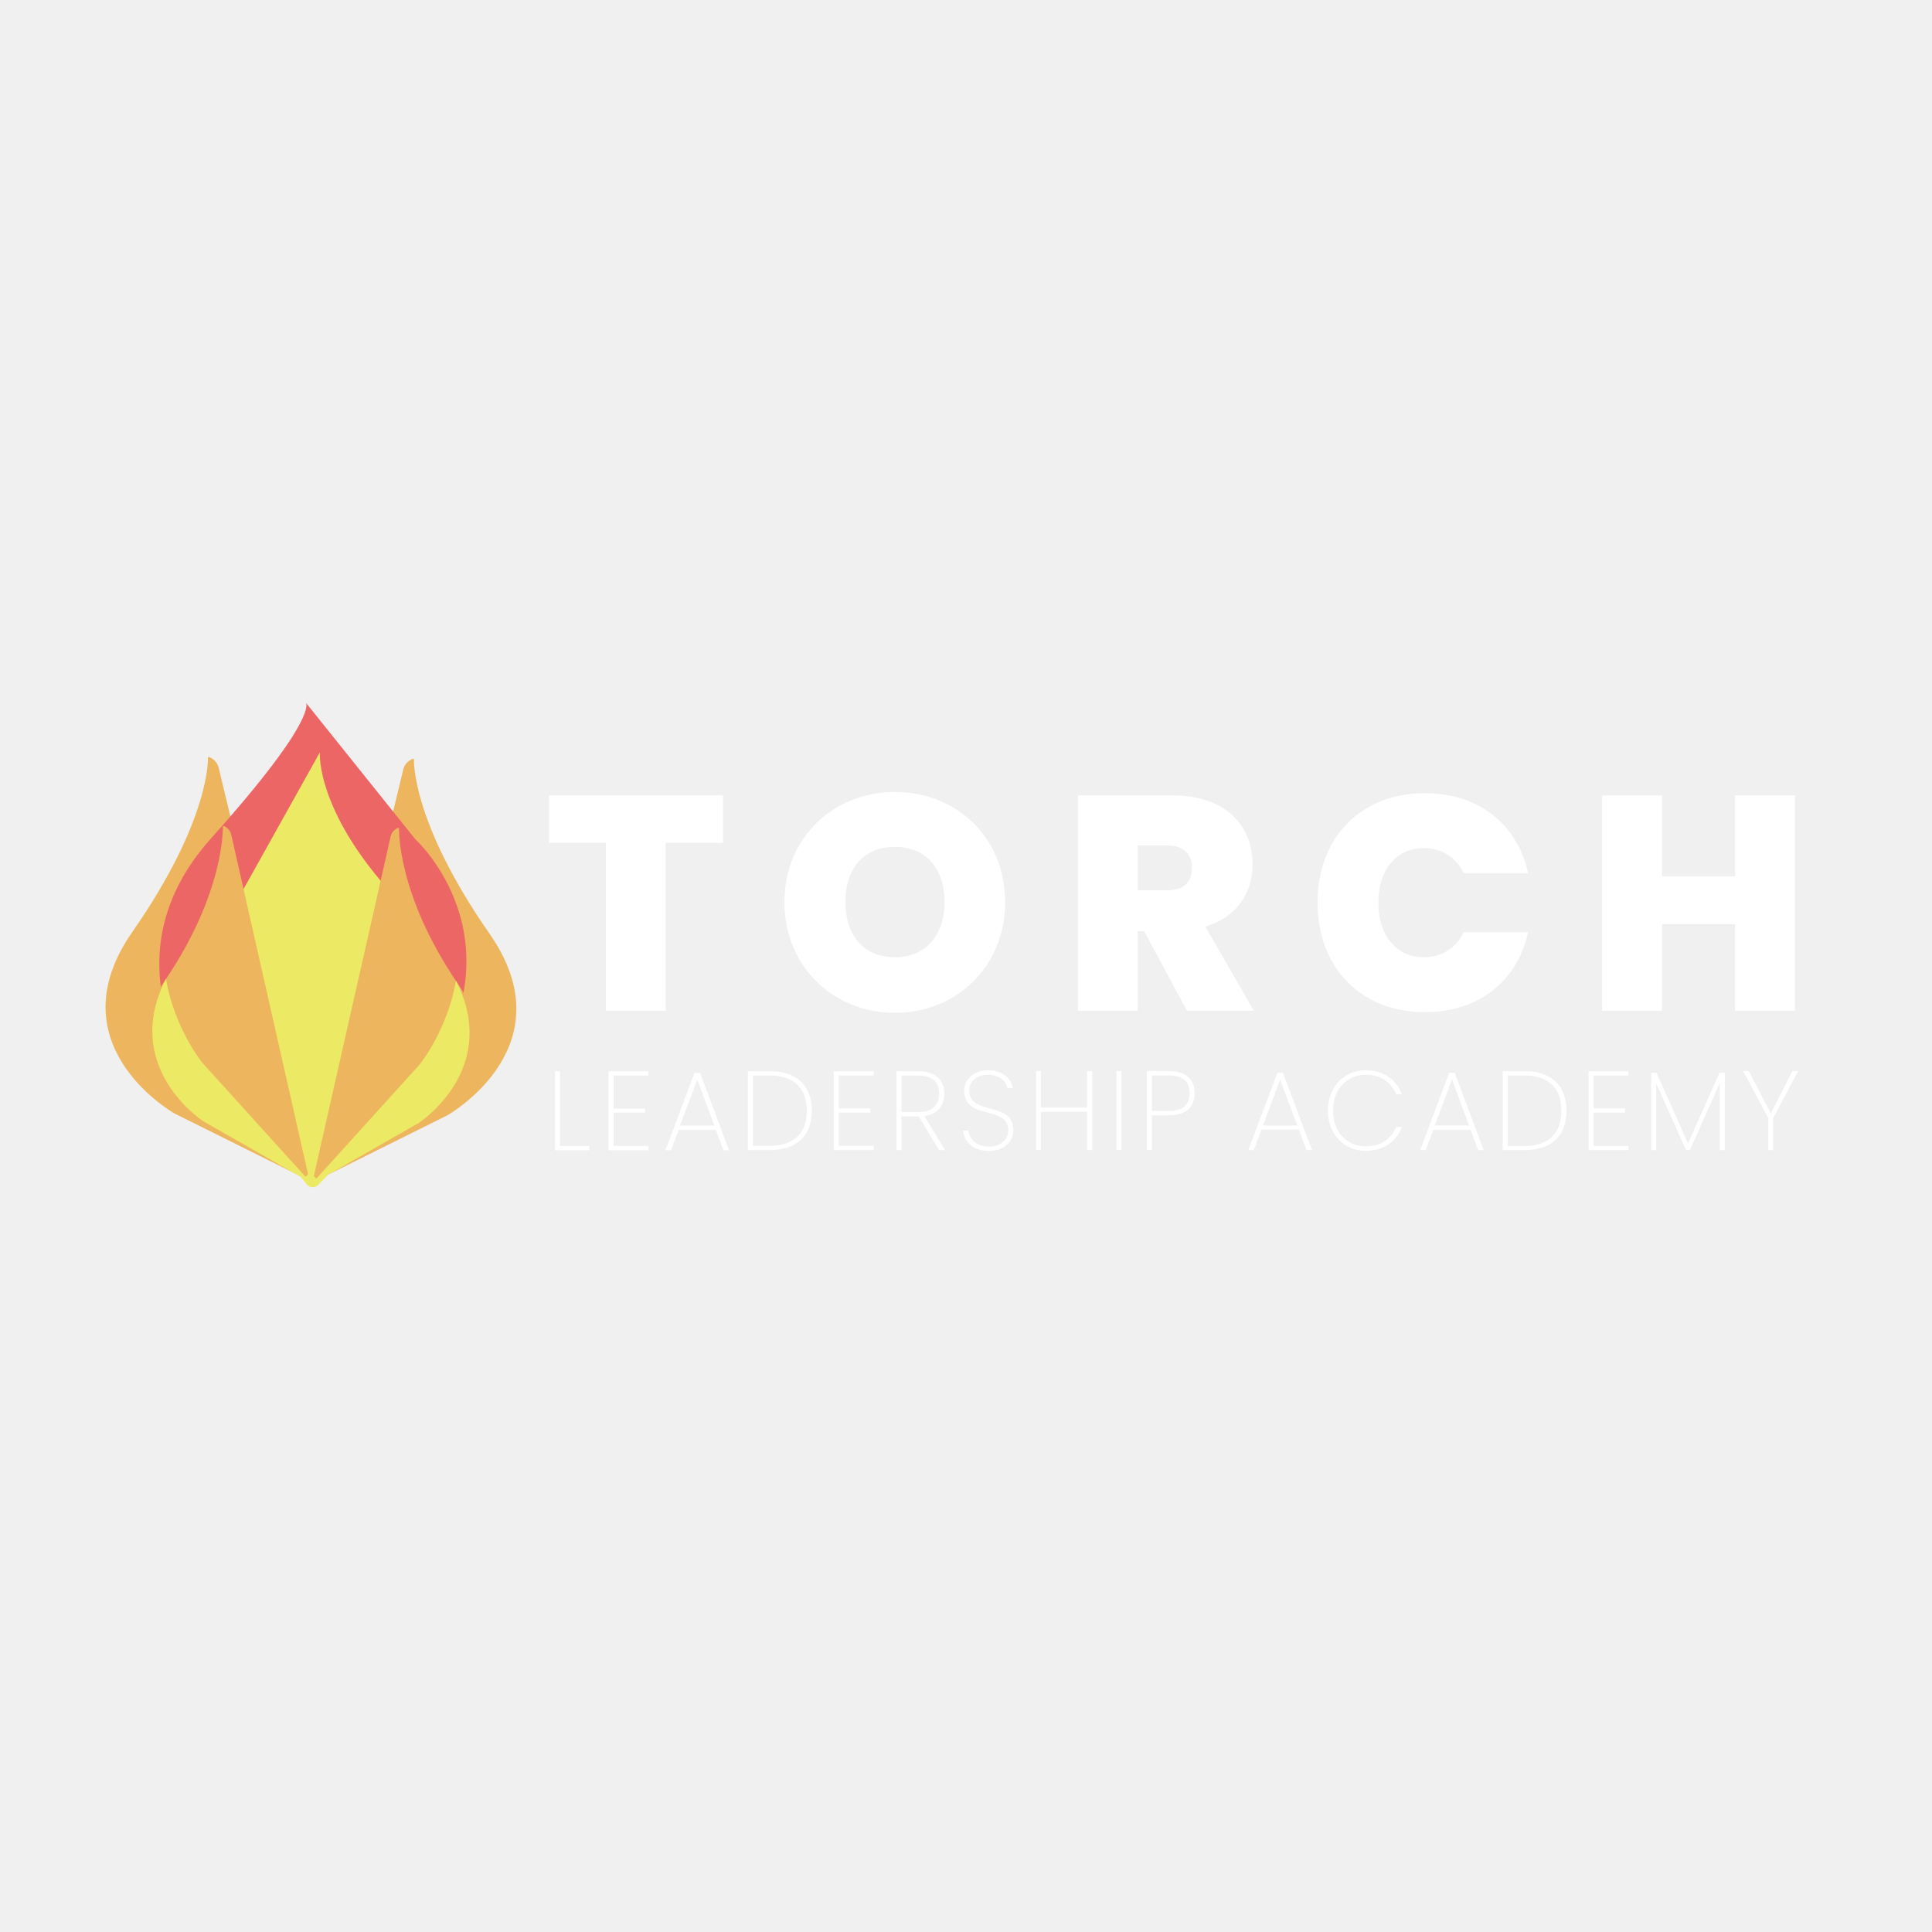
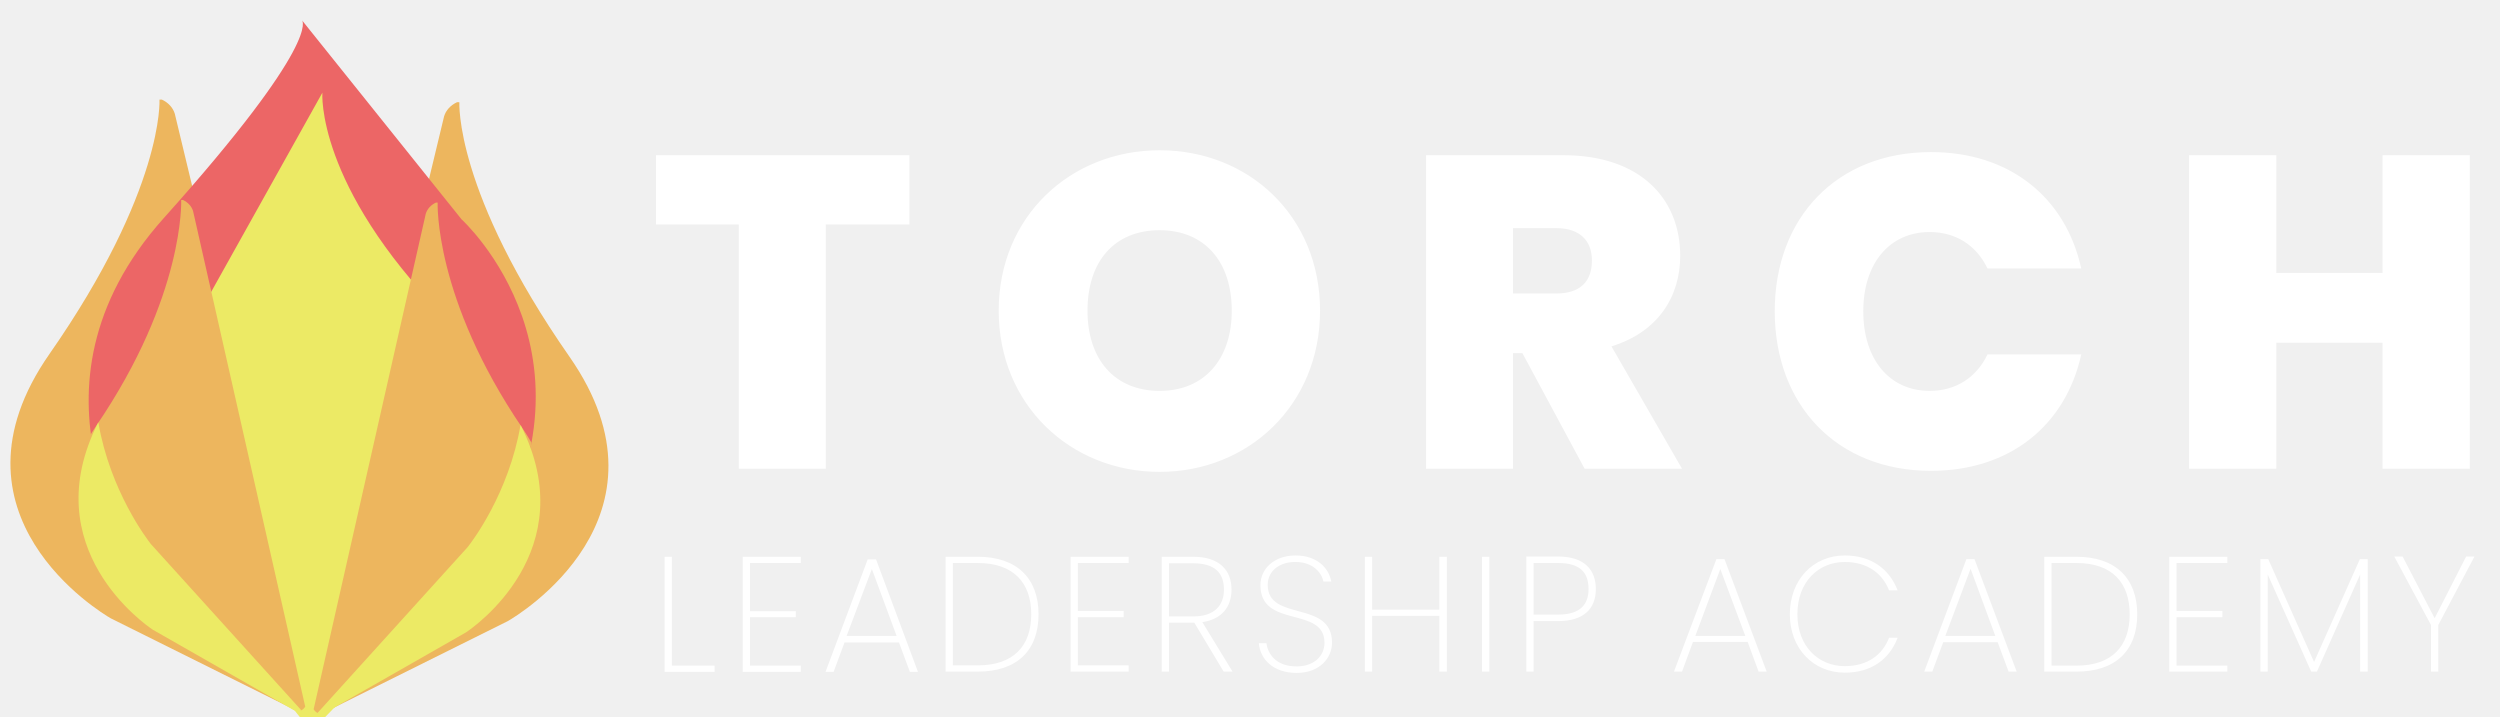
- <svg xmlns="http://www.w3.org/2000/svg" version="1.2" viewBox="0 0 1080 1080" width="1080" height="1080">
+ <svg xmlns="http://www.w3.org/2000/svg" version="1.2" viewBox="55 385 960 275" width="960" height="275">
  <style>
		.s0 { fill: #ffffff } 
		.s1 { fill: #edb65e } 
		.s2 { fill: #ec6666 } 
		.s3 { fill: #ecea65 } 
	</style>
  <g id="Layer 1">
    <path id="TORCH " class="s0" aria-label="TORCH" d="m306.9 471.2h31.8v93.8h33.4v-93.8h32.1v-26.6h-97.3zm255 33.1c0-36.2-27.3-61.6-61.6-61.6-34.2 0-61.8 25.4-61.8 61.6 0 36.2 27.6 61.9 61.8 61.9 34.1 0 61.6-25.7 61.6-61.9zm-89.3 0c0-18.9 10.3-30.9 27.7-30.9 17.2 0 27.7 12 27.7 30.9 0 18.6-10.5 30.8-27.7 30.8-17.4 0-27.7-12.2-27.7-30.8zm193.7-19.3c0 8.2-4.6 12.7-13.7 12.7h-16.6v-25.1h16.6c9.1 0 13.7 4.9 13.7 12.4zm-63.7-40.4v120.4h33.4v-44.4h3.6l23.9 44.4h37.4l-27.1-47c17.9-5.5 26.4-19.1 26.4-34.8 0-21.6-15-38.6-44.9-38.6zm133.9 59.9c0 36 23.8 61.3 60 61.3 30.2 0 51.7-17.4 57.7-44.7h-36c-4.3 9-12.3 14-22.2 14-15.4 0-25.5-12-25.5-30.6 0-18.4 10.1-30.4 25.5-30.4 9.9 0 17.9 5 22.2 14h36c-6-27.3-27.5-44.7-57.7-44.7-36.2 0-60 25.2-60 61.1zm233.4 60.5h33.5v-120.4h-33.5v45.2h-40.8v-45.2h-33.5v120.4h33.5v-48.4h40.8z" />
    <path id="LEADERSHIP ACADEMY " class="s0" aria-label="LEADERSHIP ACADEMY" d="m310.2 598.8v44.2h19.2v-2.4h-16.4v-41.8zm52.3 0h-22.3v44.2h22.3v-2.4h-19.5v-18.6h17.6v-2.3h-17.6v-18.5h19.5zm41.9 44.2h3.1l-16.1-43.2h-3.2l-16.2 43.2h3.1l4.2-11.3h20.9zm-5.1-13.8h-19.2l9.7-25.7zm31.2-30.4h-12.4v44.1h12.4c15 0 23.3-8.1 23.3-22 0-13.8-8.3-22.1-23.3-22.1zm-9.6 41.7v-39.3h9.6c13.6 0 20.5 7.5 20.5 19.7 0 12.2-6.9 19.6-20.5 19.6zm67.5-41.7h-22.3v44.1h22.3v-2.4h-19.5v-18.5h17.6v-2.4h-17.6v-18.4h19.5zm36.6 12.6c0 5.9-3.5 10.3-11.7 10.3h-9.4v-20.4h9.3c8.5 0 11.8 3.9 11.8 10.1zm-23.9-12.6v44.1h2.8v-18.8h9.4 0.3l11.3 18.8h3.4l-11.6-19c7.5-1.1 11.2-5.9 11.2-12.5 0-7.3-4.5-12.6-14.7-12.6zm65.4 33c0-16.6-24.7-7.9-24.7-22.2 0-5.6 4.9-8.9 10.7-8.8 6.9 0 10.1 4.4 10.7 7.5h3c-0.9-5.1-5.4-10-13.7-10-8.2 0-13.5 5.1-13.5 11.4 0 16.8 24.6 7.9 24.6 22.1 0 5.1-4 9.1-10.7 9.1-8.3 0-11.1-5.2-11.6-8.9h-2.9c0.5 6.2 5.6 11.4 14.5 11.4 9.1 0 13.6-6 13.6-11.6zm41.2 11.1h2.9v-44.1h-2.9v20.3h-25.8v-20.3h-2.8v44.1h2.8v-21.4h25.8zm16.4 0h2.8v-44.1h-2.8zm19.8-21.9v-19.8h9.5c8.4 0 11.6 3.7 11.6 10 0 5.9-3.2 9.8-11.6 9.8zm23.9-9.8c0-7.3-4.3-12.5-14.5-12.5h-12.2v44.2h2.8v-19.4h9.4c9.8 0 14.5-4.7 14.5-12.3zm62.5 31.7h3.1l-16.2-43.2h-3.1l-16.3 43.2h3.1l4.2-11.4h21zm-5.1-13.7h-19.2l9.6-25.7zm17.1-8.3c0 13.1 9 22.4 21.1 22.4 10.2 0 17.1-5.1 20.3-13.4h-3.3c-2.5 6.5-8.2 10.9-17 10.9-10.1 0-18.2-7.6-18.2-19.9 0-12.5 8.1-20.1 18.2-20.1 8.8 0 14.5 4.5 17 10.9h3.3c-3.2-8.2-10.1-13.4-20.3-13.4-12.1 0-21.1 9.3-21.1 22.6zm84 22h3.1l-16.2-43.2h-3.1l-16.2 43.2h3.1l4.2-11.3h20.9zm-5.1-13.7h-19.2l9.7-25.8zm31.2-30.4h-12.4v44.1h12.4c15 0 23.3-8.1 23.3-22 0-13.8-8.3-22.1-23.3-22.1zm-9.6 41.8v-39.4h9.6c13.6 0 20.4 7.5 20.4 19.7 0 12.2-6.8 19.7-20.4 19.7zm67.5-41.8h-22.3v44.1h22.3v-2.3h-19.5v-18.6h17.6v-2.4h-17.6v-18.4h19.5zm12.7 44.1h2.8v-37.3l16.7 37.3h2.2l16.6-37.3v37.3h2.9v-43.2h-3l-17.6 39.5-17.6-39.5h-3zm65.5-17.9v17.9h2.8v-17.9l13.9-26.3h-3.2l-12.1 23.7-12.3-23.7h-3.2z" />
    <path id="&lt;Path&gt;" class="s1" d="m116.24 423.24c0 0 1.95 34.28-42.27 97.72-43.01 61.7 20 99.41 23.5 101.44q0.15 0.09 0.3 0.16l72.79 36.21q0.41 0.21 0.86 0.35c2.45 0.75 4.3-0.11 5.62-2.04l-54.92-228.41c-0.7-2.32-2.5-4.28-4.97-5.43z" />
    <path id="&lt;Path&gt;" class="s1" d="m231.4 424.26c0 0-1.95 34.28 42.28 97.72 43 61.69-20.01 99.4-23.51 101.43q-0.15 0.09-0.3 0.16l-72.79 36.21q-0.41 0.21-0.86 0.35c-2.45 0.75-4.3-0.11-5.62-2.04l54.93-228.41c0.69-2.32 2.49-4.28 4.96-5.43z" />
    <path id="&lt;Path&gt;" class="s2" d="m232.22 469.21c0 0 60.27 54.55 5.54 135.05q-0.23 0.33-0.49 0.63l-58.63 53.28c-1.82 2.07-4.73 2.38-6.86 0.71q-0.4-0.3-0.74-0.69l-59.56-53.46q-0.13-0.14-0.24-0.29c-2.79-3.59-52.51-69.64 6.65-135.69 60.84-67.92 53.1-75.93 53.1-75.93z" />
    <path id="&lt;Path&gt;" class="s3" d="m132.63 506.84c0 0-49.03 40.69-4.51 100.74q0.18 0.25 0.4 0.47l43.2 54.29c1.49 1.55 3.85 1.78 5.59 0.54q0.32-0.23 0.6-0.52l48.45-49.93c0.08-0.08 4.63-4.63 4.7-4.71 2.26-2.68 42.72-51.95-5.42-101.22-49.5-50.66-46.85-85.9-46.85-85.9l-50.66 90.74" />
    <path id="&lt;Path&gt;" class="s1" d="m109.98 598.2l60.52 59.67q0.99-0.44 1.71-1.51l-43.06-190.26c-0.54-1.84-1.94-3.39-3.87-4.3h-0.7c0 0 1.5 36.58-32.61 86.68-1.29 1.9-2.42 3.76-3.47 5.6 4.79 24.77 19.73 42.15 21.23 43.86q0.12 0.13 0.25 0.26z" />
    <path id="&lt;Path&gt;" class="s3" d="m113.18 594.19q-0.13-0.13-0.24-0.27c-1.43-1.82-15.64-20.35-20.19-46.74-24.65 48.38 18.39 77.94 20.87 79.59q0.11 0.07 0.23 0.14l53.73 30.67q0.31 0.18 0.64 0.3c0.97 0.34 1.8 0.27 2.52-0.1z" />
    <path id="&lt;Path&gt;" class="s1" d="m237.66 599.21l-60.52 59.68q-0.99-0.45-1.71-1.52l43.06-190.26c0.55-1.84 1.94-3.39 3.87-4.3h0.7c0 0-1.5 36.58 32.61 86.68 1.29 1.9 2.42 3.76 3.47 5.6-4.79 24.77-19.73 42.16-21.23 43.86q-0.12 0.13-0.25 0.26z" />
    <path id="&lt;Path&gt;" class="s3" d="m234.47 595.21q0.12-0.14 0.23-0.28c1.44-1.82 15.64-20.34 20.19-46.74 24.65 48.38-18.39 77.94-20.87 79.59q-0.11 0.07-0.23 0.14l-53.73 30.67q-0.31 0.18-0.64 0.3c-0.97 0.34-1.8 0.27-2.52-0.09z" />
  </g>
</svg>
